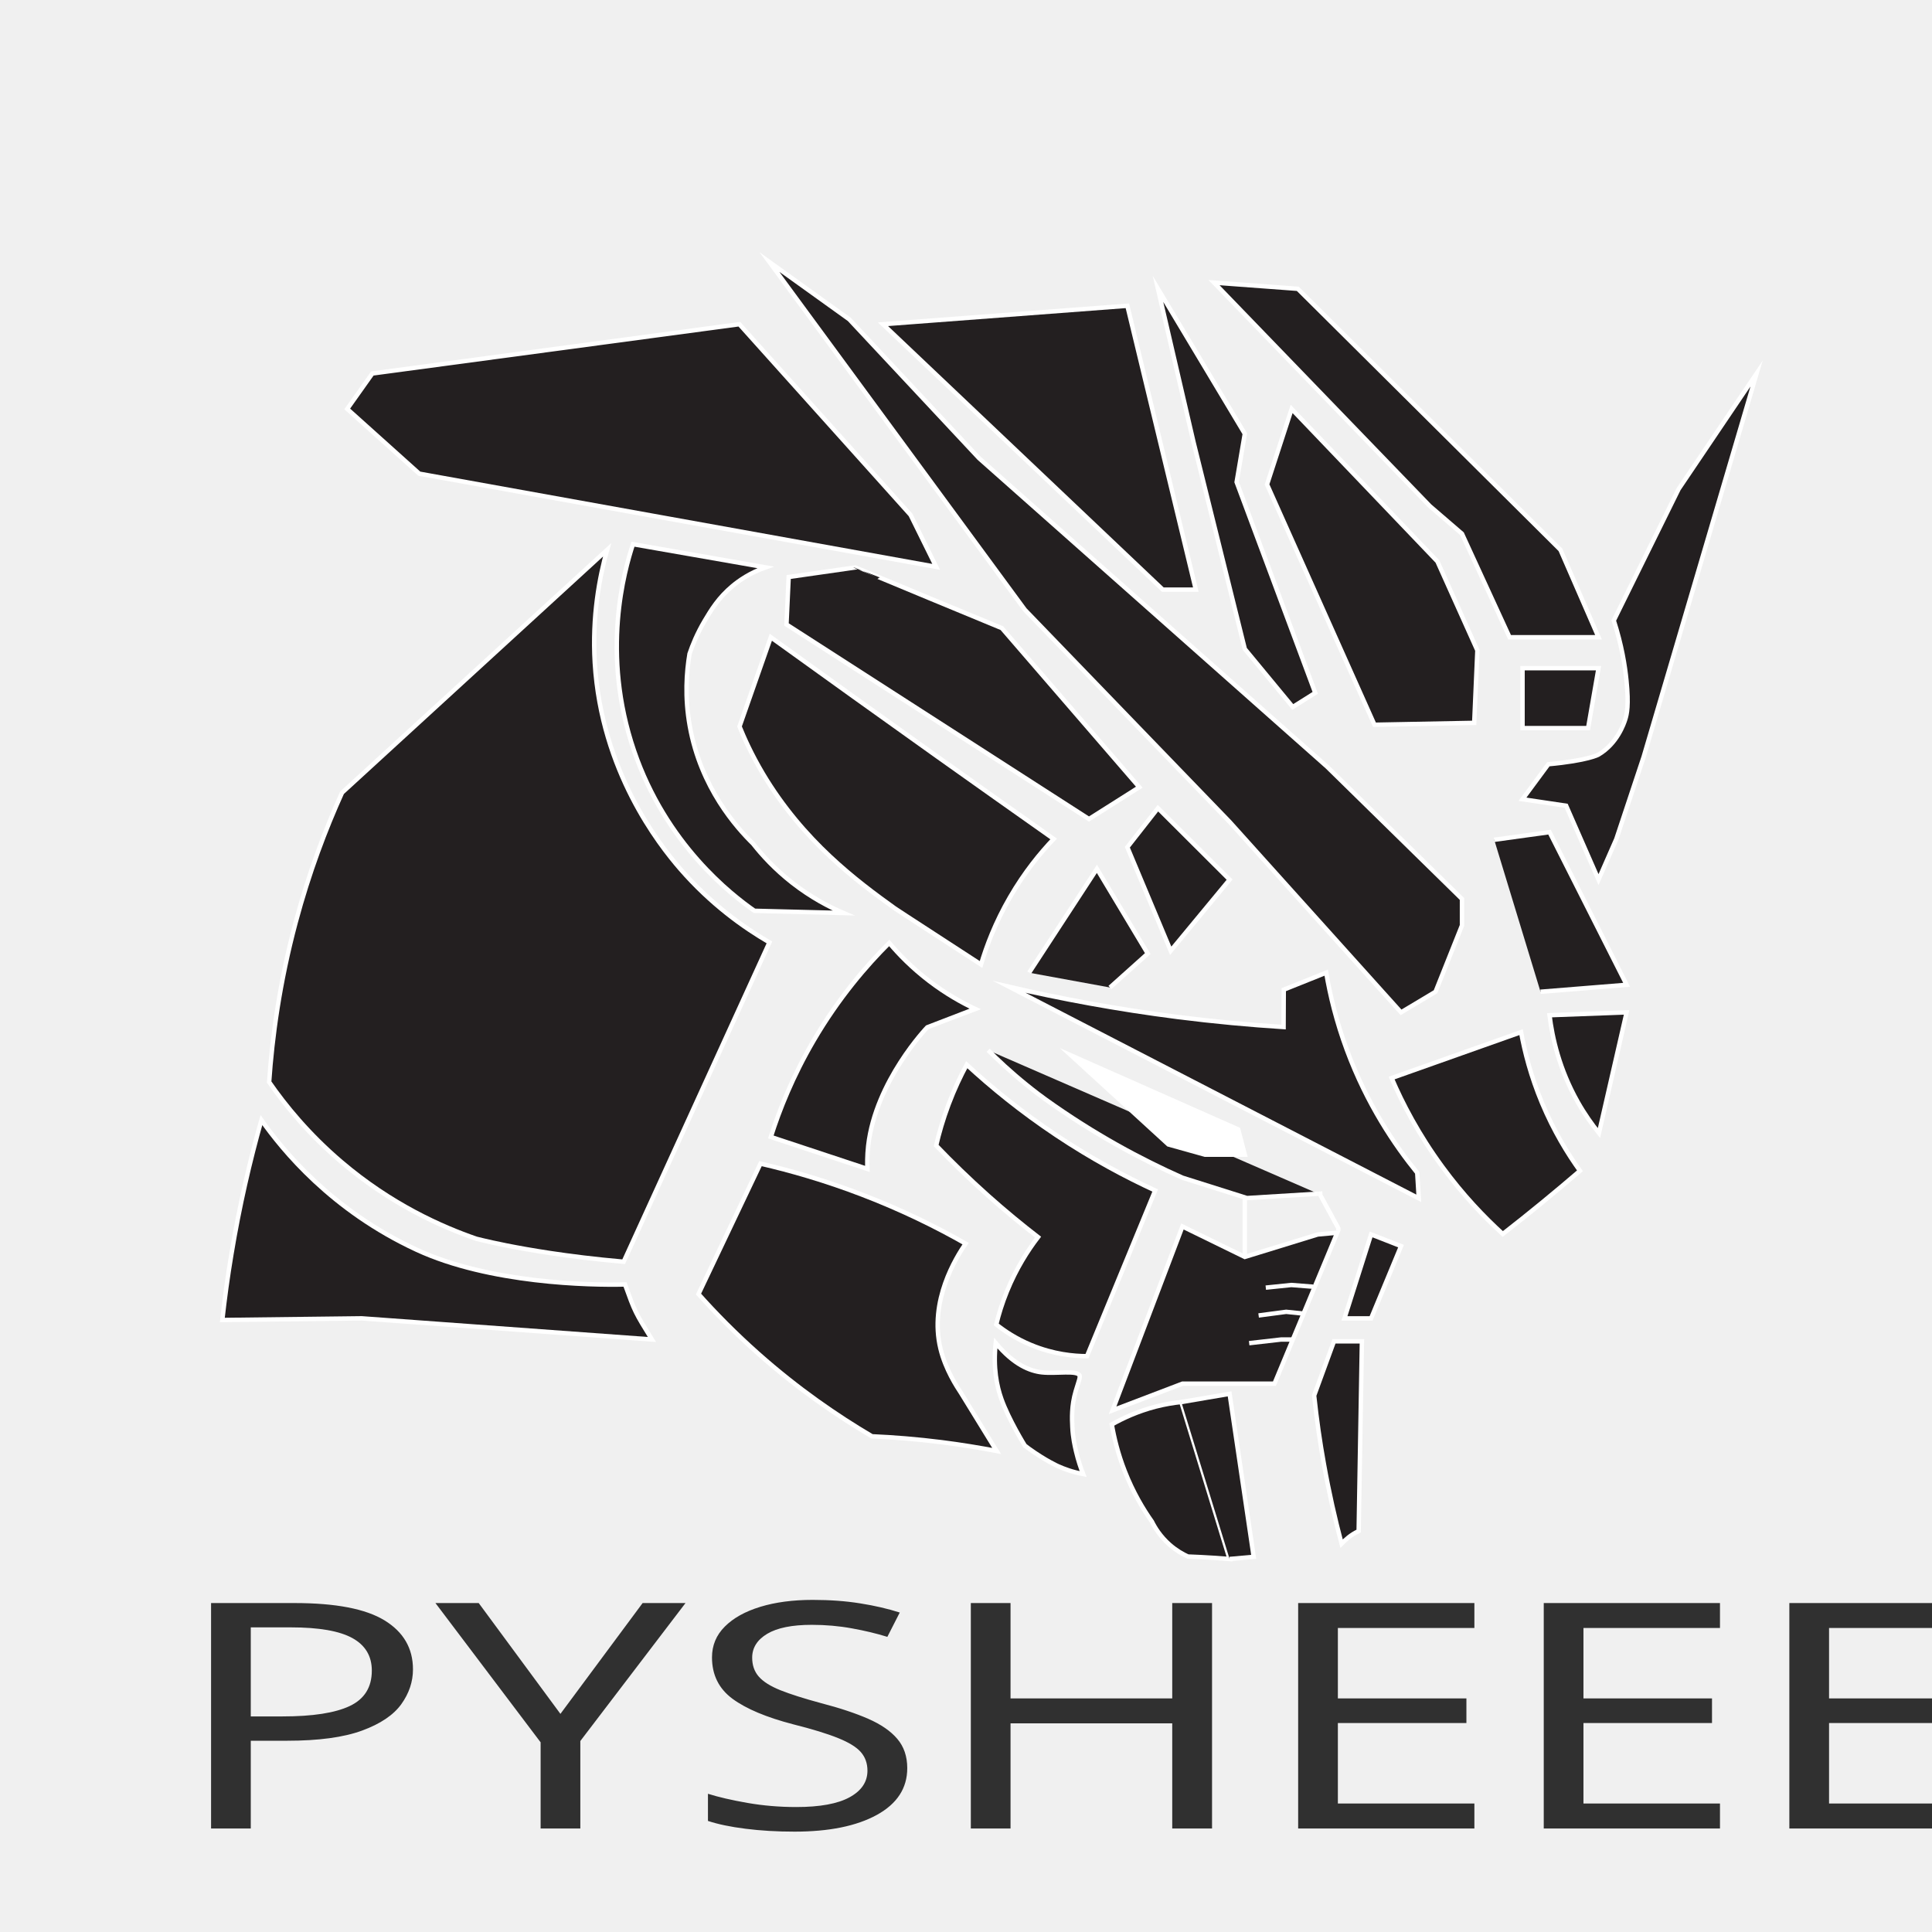
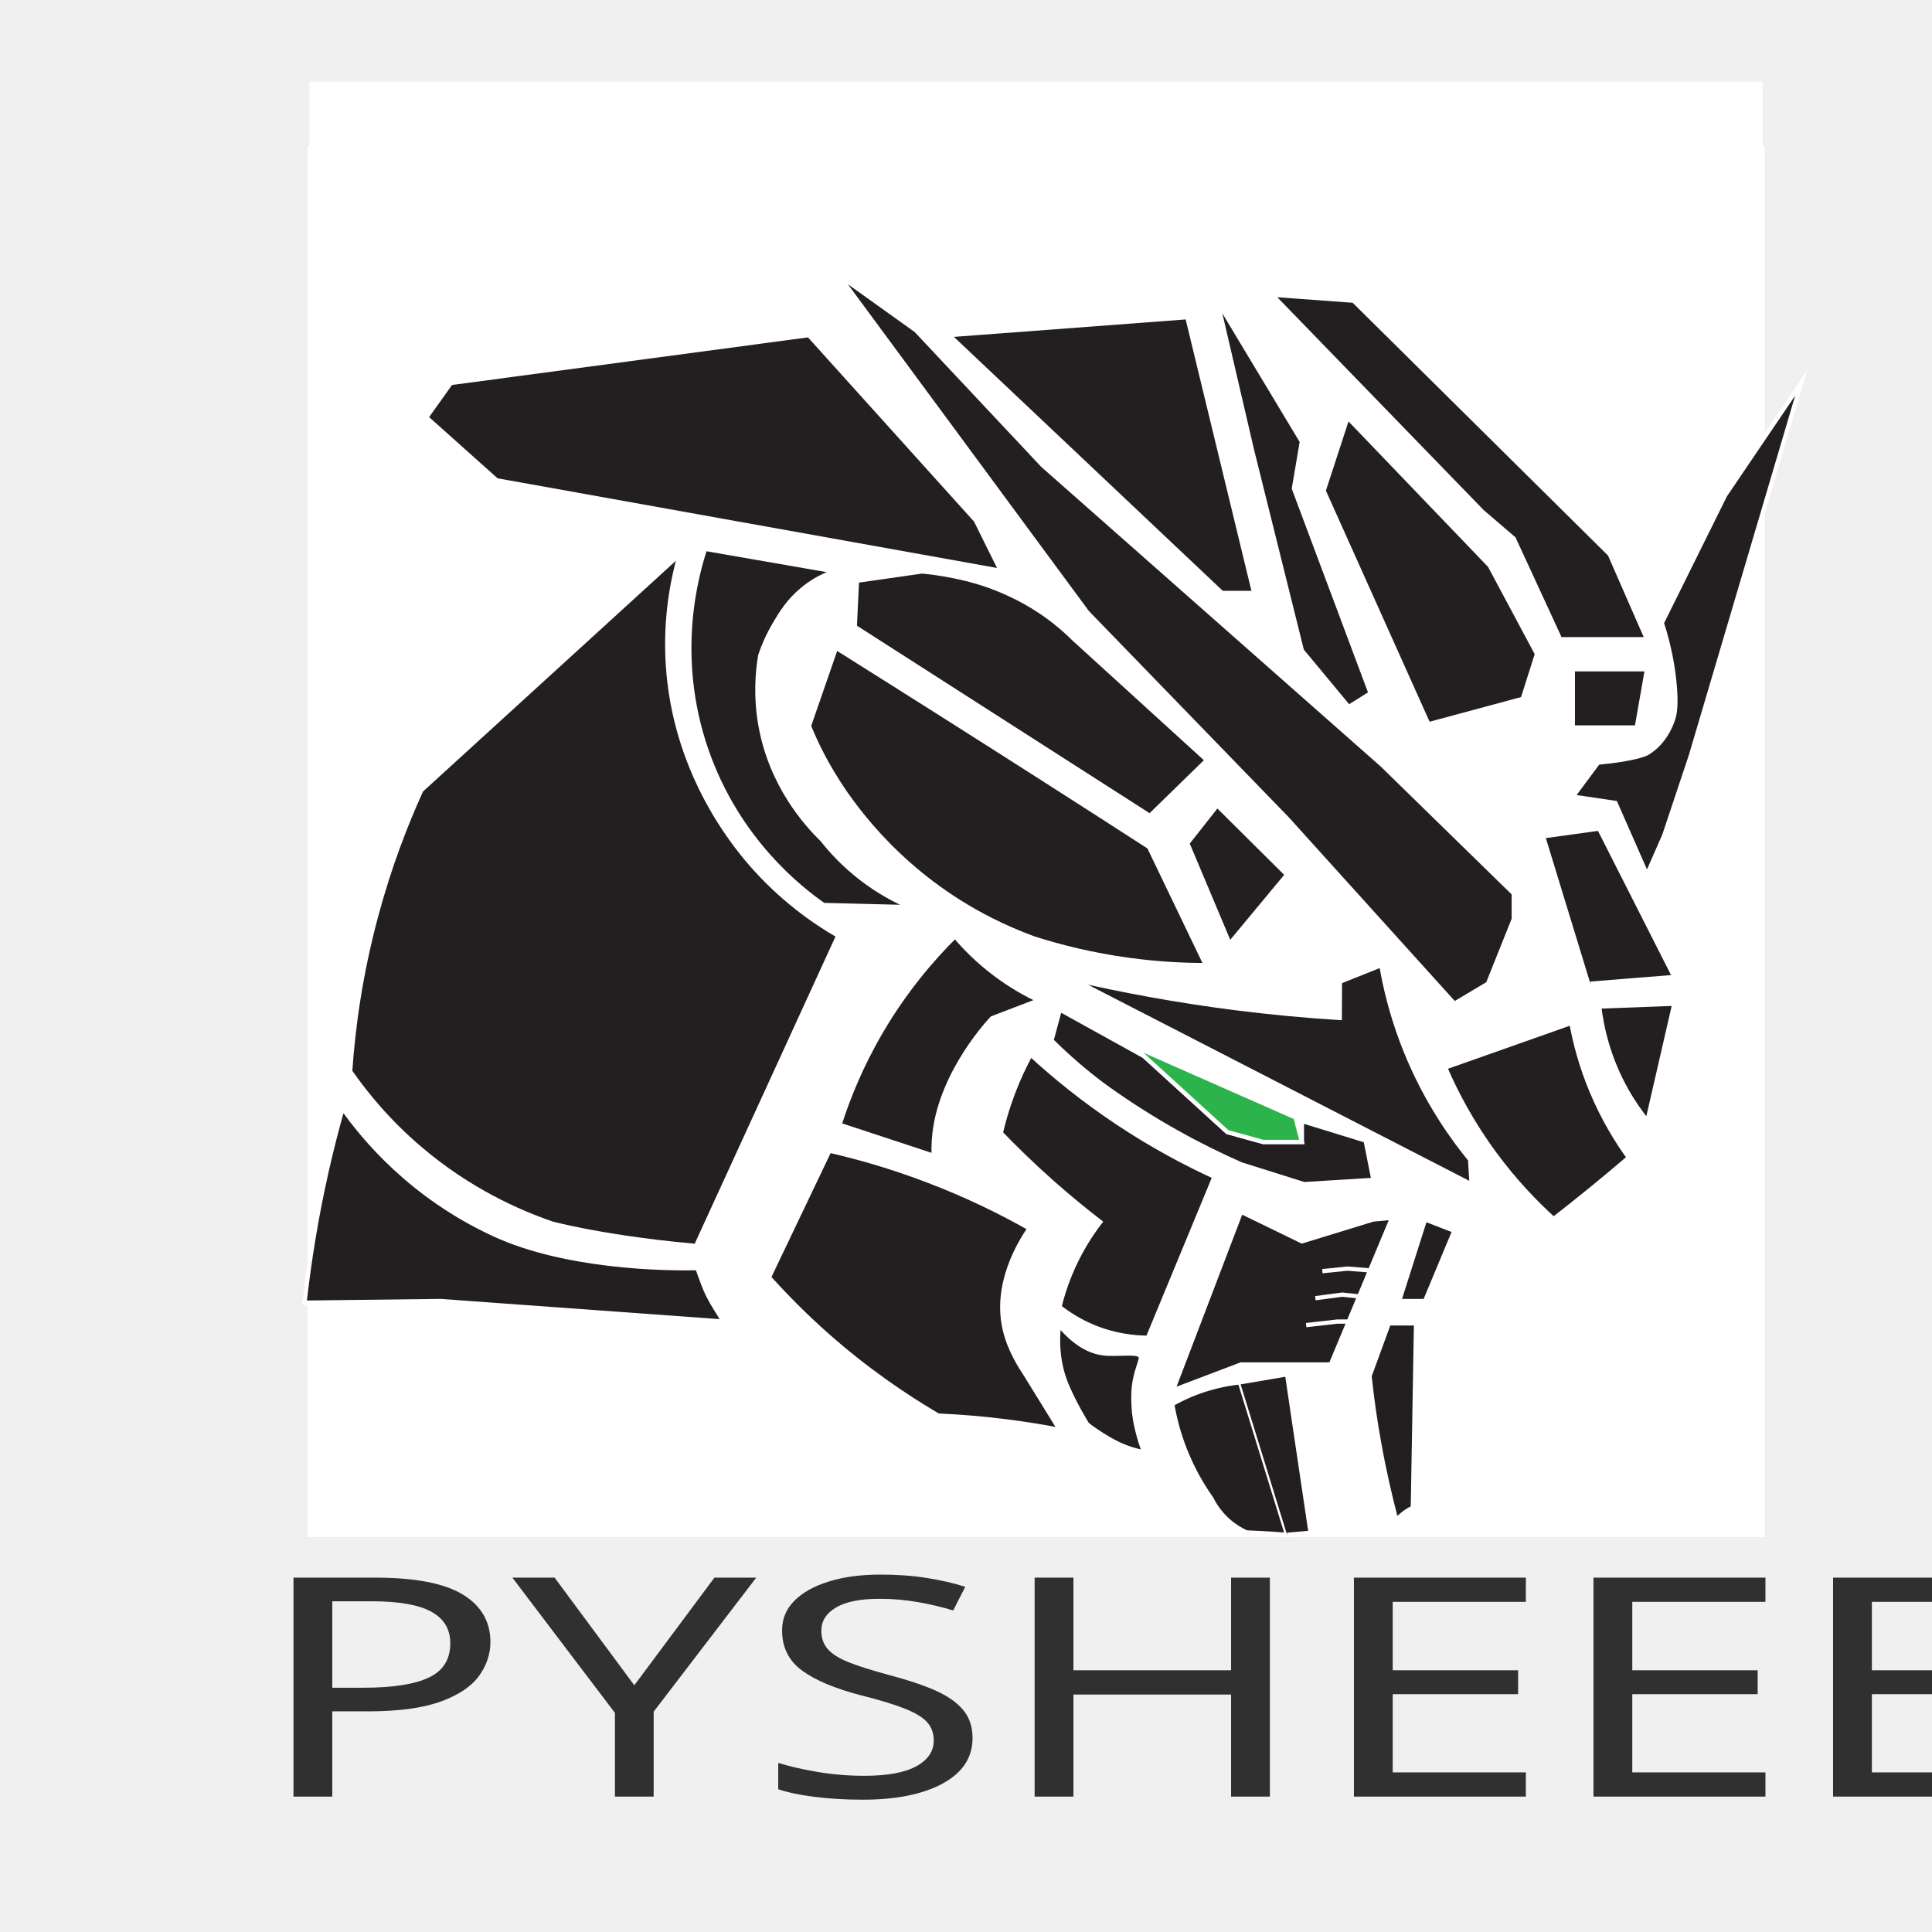
- <svg xmlns="http://www.w3.org/2000/svg" version="1.1" x="0px" y="0px" viewBox="0 0 439.37 439.37" style="enable-background:new 0 0 439.37 439.37;" xml:space="preserve">
+ <svg xmlns="http://www.w3.org/2000/svg" version="1.1" x="0px" y="0px" viewBox="0 0 453.54 453.54" style="enable-background:new 0 0 453.54 453.54;" xml:space="preserve">
  <style type="text/css">
- 	.st0{fill:#231F20;stroke:#FFFFFF;stroke-miterlimit:10;}
- 	.st1{fill:#FFFFFF;stroke:#FFFFFF;stroke-miterlimit:10;}
- 	.st2{opacity:0.8;}
- 	.st3{font-family:'MyriadPro-BoldCondIt';}
- 	.st4{font-size:71.79px;}
+ 	.st0{fill:#FFFFFF;stroke:#FFFFFF;stroke-miterlimit:10;}
+ 	.st1{fill:#FFFFFF;stroke:#000000;stroke-miterlimit:10;}
+ 	.st2{fill:#231F20;stroke:#FFFFFF;stroke-miterlimit:10;}
+ 	.st3{fill:#2CB34B;stroke:#FFFFFF;stroke-miterlimit:10;}
+ 	.st4{opacity:0.8;}
+ 	.st5{font-family:'MyriadPro-BoldCondIt';}
+ 	.st6{font-size:72px;}
</style>
  <g id="Layer_1">
-     <path class="st0" d="M138.07,125.04l-60.28,55.23c-3.71,8.19-7.49,18.07-10.55,29.5c-3.66,13.7-5.33,26.08-6.03,36.31   c3.69,5.33,8.99,11.83,16.37,18.12c11.45,9.77,22.98,14.84,30.76,17.52c0.39,0.1,0.96,0.24,1.65,0.4   c1.91,0.45,7.01,1.62,15.22,2.86c4.39,0.66,10,1.38,16.62,1.96l33.15-72.62c-5.94-3.45-13.35-8.74-20.28-16.72   c-4.85-5.59-17.93-22.23-19.44-46.86C134.63,140.19,136.3,131.32,138.07,125.04z" />
-     <path class="st0" d="M132.04,246.08" />
-     <path class="st0" d="M198.3,131.67" />
-     <path class="st0" d="M181.74,134.09" />
-     <path class="st0" d="M172.07,160.78" />
-     <path class="st0" d="M151.78,138.67" />
-     <path class="st0" d="M191.1,219.9" />
-     <path class="st0" d="M224.72,238.84c2.09,2.1,5.04,4.89,8.81,7.93c0,0,2.04,1.67,4.32,3.31c11.05,7.91,21.73,13.61,31.04,17.74   l14.69,4.64c5.4-0.33,10.79-0.66,16.19-0.99l0,0" />
-     <polygon class="st1" points="243.6,240.03 265.71,260.27 274.05,262.6 283.09,262.6 281.59,256.85  " />
-     <path class="st0" d="M219.85,242.13c-1.39,2.57-2.83,5.6-4.13,9.06c-1.27,3.38-2.17,6.52-2.82,9.32c3.54,3.69,7.47,7.52,11.81,11.4   c3.89,3.47,7.7,6.6,11.36,9.43c-2.32,3.03-4.95,7.13-7.07,12.33c-1.1,2.7-1.88,5.25-2.43,7.54c1.87,1.48,4.49,3.24,7.88,4.65   c5.15,2.15,9.78,2.55,12.74,2.56c5.17-12.56,10.35-25.12,15.52-37.68c-6.72-3.09-14.39-7.17-22.47-12.56   C232.08,252.74,225.32,247.18,219.85,242.13z" />
-     <path class="st0" d="M216.37,285.85" />
-     <path class="st0" d="M242.65,254.67" />
-     <polygon class="st0" points="268.91,278.92 283.09,285.85 299.68,280.74 304.11,280.34 289.83,314.67 268.91,314.67 253.02,320.73     " />
-     <path class="st0" d="M245.73,327.72" />
-     <path class="st0" d="M287.86,292.83c1.94-0.2,3.87-0.4,5.81-0.6c1.65,0.13,3.31,0.26,4.96,0.39" />
-     <polyline class="st0" points="286.23,299.16 292.5,298.33 296.45,298.74  " />
-     <polyline class="st0" points="284.08,305.46 291.34,304.63 294,304.63  " />
-     <path class="st0" d="M245.53,312.86c0.02,0.07,0.02,0.18,0.01,0.38c-0.04,0.52-0.29,1.04-0.9,3.12c-1,3.38-0.86,6.26-0.77,8.2   c0.12,2.41,0.54,4.21,0.84,5.51c0.49,2.08,1.09,3.83,1.62,5.16c-2.46-0.46-4.36-1.18-5.71-1.79c0,0-2.81-1.24-6.61-3.98   c-0.48-0.35-0.93-0.7-0.93-0.7c0,0-0.01,0-0.01,0c0,0-3.67-5.91-5.34-10.62c-1.03-2.9-1.91-7.08-1.29-12.72   c4.14,4.98,7.82,6.38,10.52,6.68C240.25,312.45,245.12,311.53,245.53,312.86z" />
-     <path class="st0" d="M252.85,323.95c0.51,3,1.39,6.65,2.95,10.64c1.89,4.82,4.18,8.64,6.17,11.45c0.66,1.34,1.89,3.37,4.02,5.25   c1.52,1.33,3.01,2.17,4.16,2.69c0.98,0.04,1.96,0.08,2.95,0.13c2.21,0.11,4.39,0.26,6.52,0.43c-3.66-11.9-7.31-23.8-10.97-35.7   c-1.77,0.19-3.75,0.51-5.88,1.06C258.69,320.97,255.36,322.52,252.85,323.95z" />
-     <polyline class="st0" points="279.63,354.54 285.11,354.05 279.63,316.98 268.66,318.85  " />
-     <path class="st0" d="M266.84,331.96" />
-     <path class="st0" d="M258.62,349" />
-     <path class="st0" d="M298.86,317.37c0.61,5.69,1.3,10.44,2.22,15.56c1.16,6.51,2.54,12.57,4.02,18.14   c0.96-0.96,1.92-1.92,3.88-2.88l0.74-43.15c-2.78,0-4.57,0-6.35,0C301.86,309.15,300.36,313.26,298.86,317.37z" />
-     <path class="st0" d="M326.46,333.03" />
-     <path class="st0" d="M332.48,329.5" />
-     <polygon class="st0" points="311.81,280.73 305.75,299.82 311.81,299.82 318.62,283.39  " />
-     <path class="st0" d="M229.52,224.42c11.64,2.7,24.4,5.09,38.2,6.85c8.42,1.07,16.49,1.81,24.19,2.3c0.01-2.83,0.03-5.67,0.04-8.5   c3.22-1.29,6.43-2.58,9.65-3.87c0.88,5.18,2.32,11.17,4.72,17.63c4.58,12.34,10.87,21.61,15.98,27.89c0.12,1.93,0.23,3.87,0.35,5.8   C291.61,256.49,260.56,240.45,229.52,224.42z" />
-     <path class="st0" d="M316.48,245.17c2.46,5.73,6.11,12.78,11.52,20.16c4.71,6.44,9.56,11.48,13.76,15.3   c2.93-2.28,5.9-4.65,8.9-7.11c2.97-2.43,5.85-4.86,8.65-7.26c-2.76-3.83-5.94-8.98-8.65-15.47c-2.53-6.07-3.94-11.61-4.74-16.06   C336.11,238.21,326.29,241.69,316.48,245.17z" />
-     <path class="st0" d="M352.39,230.88c5.84-0.22,11.69-0.44,17.53-0.65l-6.29,27.45c-1.6-1.98-3.26-4.32-4.8-7.04   C354.6,243.16,353.01,235.98,352.39,230.88z" />
-     <path class="st0" d="M366.7,271.11" />
-     <path class="st0" d="M362.76,278.26" />
-     <polyline class="st0" points="339.81,190.98 352.39,189.24 369.92,223.96 350.34,225.54  " />
-     <path class="st0" d="M59.45,254.73c4.75,6.72,15.86,20.5,35.35,29.51c16.5,7.62,39.32,8.08,47.34,7.87   c2.27,6.28,2.27,6.28,6.12,12.51l-66-4.81c-10.57,0.13-21.13,0.25-31.7,0.38c0.53-4.82,1.21-9.81,2.07-14.96   C54.46,274.18,56.83,263.99,59.45,254.73z" />
-     <path class="st0" d="M114.96,286.91" />
-     <polygon class="st0" points="174.99,59.6 233.07,138.67 279.63,186.9 318.62,230.23 326.46,225.54 332.48,210.45 332.48,204.44    301.81,174.37 222.65,104.2 193.14,72.63  " />
-     <polygon class="st0" points="263.34,65.68 271.45,100.64 283.09,147.58 294,160.78 299.11,157.57 281.23,109.63 283.09,98.64  " />
-     <path class="st0" d="M293.74,93c11.05,11.56,22.1,23.12,33.15,34.68c3.03,6.74,6.06,13.49,9.09,20.23   c-0.24,5.49-0.48,10.99-0.72,16.48c-7.56,0.14-15.12,0.29-22.68,0.43c-8.14-18.22-16.28-36.44-24.43-54.65   C290.02,104.45,291.88,98.72,293.74,93z" />
-     <polygon class="st0" points="276.09,64.27 325.15,115.07 332.48,121.38 343.3,144.92 363.53,144.92 354.87,125.04 295.14,65.68     " />
-     <path class="st0" d="M367,141.11c4.92-9.96,9.83-19.93,14.75-29.89c5.91-8.76,11.82-17.52,17.73-26.28   c-8.56,29.05-17.12,58.11-25.68,87.16c-2.07,6.24-4.14,12.47-6.22,18.71c-1.35,3.08-2.7,6.15-4.05,9.23l0,0   c0,0-7.36-16.8-7.36-16.8l0,0c0,0-9.93-1.48-9.93-1.48l0,0c0,0,5.88-7.96,5.88-7.96l0,0c9.09-0.84,11.38-2.18,11.38-2.18   c4.3-2.51,5.82-7.11,6.09-7.95c0.42-1.28,0.86-3.32,0.3-8.88C369.56,151.42,368.81,146.69,367,141.11z" />
-     <path class="st0" d="M374.93,183.79" />
-     <path class="st0" d="M382.84,171.61" />
-     <polygon class="st0" points="346.25,151.96 363.53,151.96 361.16,165.58 346.25,165.58  " />
-     <path class="st0" d="M172.95,264.63c-4.7,9.89-9.4,19.77-14.1,29.66c3.9,4.37,8.42,8.97,13.63,13.59   c9.08,8.05,17.99,14.15,25.82,18.76c4.96,0.22,10.27,0.64,15.9,1.35c4.39,0.56,8.55,1.24,12.46,1.99   c-5.25-8.53-8.07-13.12-8.07-13.12c-1-1.52-3.57-5.42-4.71-10.14c-2.63-10.86,3.56-20.76,5.72-23.9   c-6.55-3.73-14.4-7.63-23.5-11.12C187.69,268.47,179.86,266.22,172.95,264.63z" />
-     <path class="st0" d="M200.8,301.02" />
-     <path class="st0" d="M201.48,305.4" />
-     <path class="st0" d="M225.64,316.86" />
-     <path class="st0" d="M175.3,258.56c1.97-6.19,4.99-13.79,9.73-21.9c5.71-9.76,12.03-17.08,17.2-22.22   c2.16,2.57,5.13,5.63,9.02,8.61c3.84,2.94,7.5,4.98,10.5,6.39c-0.03,0.01-7.92,3.05-7.95,3.06c0,0-2.93,1.13-2.93,1.13   c0,0-11.74,12.18-13.43,26.96c-0.26,2.32-0.22,4.21-0.18,5.24C189.95,263.4,182.62,260.98,175.3,258.56z" />
-     <path class="st0" d="M214.66,219.78" />
-     <path class="st0" d="M223.09,219.34" />
-     <path class="st0" d="M175.3,144.92c12.51,9.02,25.11,18.05,37.8,27.09c8.86,6.3,17.7,12.56,26.52,18.78   c-3.01,3.15-6.63,7.54-9.94,13.26c-3.33,5.75-5.34,11.1-6.58,15.29l0,0c-19.02-12.34-19.64-12.79-19.64-12.79   c-8.5-6.11-20.78-15.19-29.97-30.62c-2.63-4.43-4.33-8.28-5.31-10.71C170.55,158.45,172.92,151.68,175.3,144.92z" />
-     <path class="st0" d="M95.35,107.72c-5.46-4.91-10.93-9.81-16.39-14.72l5.72-8.06l83.46-11.21l38.94,43.38l5.82,11.8   C173.72,121.85,134.53,114.78,95.35,107.72z" />
-     <path class="st0" d="M157.13,129.03" />
-     <path class="st0" d="M143.95,123.76c-1.95,5.92-7.34,24.8,0.25,46.99c7.3,21.33,22.18,32.75,27.37,36.38   c6.76,0.17,13.51,0.34,20.27,0.51c-3.2-1.36-7.34-3.5-11.66-6.87c-3.97-3.1-6.88-6.3-8.93-8.91c-3.67-3.6-11.87-12.65-14.38-26.71   c-1.19-6.62-0.75-12.36-0.06-16.46c0.67-1.98,1.74-4.64,3.48-7.57c1.4-2.35,3.09-5.18,6.28-7.84c1.5-1.25,3.98-3,7.53-4.25   C164.05,127.27,154,125.52,143.95,123.76z" />
-     <polygon class="st0" points="200.8,73.74 256.38,69.54 271.95,134.09 264.44,134.09  " />
-     <path class="st0" d="M227.9,142.92L227.9,142.92c0,0,10.71,12.4,31.19,36.1l0,0c-3.81,2.41-7.63,4.82-11.44,7.24   c-22.93-14.75-45.86-29.5-68.79-44.25c0.17-3.6,0.34-7.2,0.5-10.79c9.22-1.32,15.15-2.17,15.15-2.17c0,0,0,0,0,0   C194.51,129.01,227.89,142.92,227.9,142.92z" />
-     <path class="st0" d="M154.83,147.87" />
-     <path class="st0" d="M97.6,131.7" />
-     <polygon class="st0" points="256.38,192.67 263.34,183.79 279.63,200.04 266.24,216.22  " />
-     <path class="st0" d="M222.73,209.18" />
-     <line class="st0" x1="283.09" y1="272.47" x2="283.09" y2="285.85" />
-     <path class="st0" d="M414.66,312.32" />
-     <path class="st0" d="M302.6,277.71" />
-     <path class="st0" d="M304.31,280.08" />
-     <path class="st0" d="M300.21,270.95c0.02,0.28,0.03,0.56,0.05,0.83c1.36,2.5,2.72,5.01,4.08,7.51c0.02,0.17,0.03,0.34,0.05,0.51" />
-     <path class="st0" d="M249.46,197.59" />
-     <path class="st0" d="M234.04,221.21l15.42-23.62c3.85,6.42,7.71,12.85,11.56,19.27c-2.87,2.57-5.73,5.14-8.6,7.71" />
+     <rect x="73.14" y="19.66" class="st0" width="340.16" height="340.16" />
+     <rect x="72.65" y="34.87" class="st0" width="341.13" height="325.43" />
+     <path class="st1" d="M-130.37-128.64" />
+     <path class="st2" d="M159.59,130.12l-60.7,55.39c-3.74,8.21-7.55,18.12-10.62,29.59c-3.69,13.74-5.37,26.15-6.07,36.42   c3.72,5.35,9.06,11.86,16.49,18.17c11.53,9.8,23.14,14.88,30.98,17.57c0.39,0.1,0.97,0.24,1.66,0.4c1.93,0.45,7.06,1.63,15.33,2.86   c4.42,0.66,10.06,1.39,16.73,1.97l33.38-72.83c-5.98-3.46-13.44-8.77-20.42-16.76c-4.89-5.61-18.05-22.29-19.57-46.99   C156.13,145.32,157.81,136.42,159.59,130.12z" />
+     <path class="st2" d="M153.52,251.52" />
+     <path class="st2" d="M220.25,136.77" />
+     <path class="st2" d="M203.57,139.2" />
+     <path class="st2" d="M193.83,165.97" />
+     <path class="st2" d="M173.4,143.79" />
+     <path class="st2" d="M213,225.26" />
+     <path class="st2" d="M246.84,244.26c2.1,2.1,5.08,4.9,8.87,7.95c0,0,2.05,1.68,4.35,3.32c11.13,7.94,21.88,13.65,31.26,17.79   l14.8,4.66c5.43-0.33,10.87-0.67,16.3-1c-0.61-3.08-1.23-6.15-1.84-9.23l-14.96-4.6v4.93h-9.1l-8.4-2.33l-19.52-17.79l-19.8-10.95   L246.84,244.26z" />
+     <polygon class="st3" points="265.86,245.45 288.13,265.75 296.53,268.08 305.62,268.08 304.12,262.32  " />
+     <path class="st2" d="M241.94,247.55c-1.4,2.58-2.84,5.61-4.16,9.08c-1.28,3.39-2.19,6.54-2.84,9.35c3.56,3.7,7.52,7.54,11.9,11.43   c3.92,3.48,7.75,6.62,11.44,9.46c-2.33,3.04-4.99,7.15-7.12,12.37c-1.11,2.71-1.89,5.26-2.45,7.56c1.88,1.49,4.52,3.25,7.93,4.67   c5.19,2.15,9.85,2.56,12.83,2.57c5.21-12.6,10.42-25.19,15.63-37.79c-6.76-3.1-14.49-7.19-22.63-12.6   C254.26,258.2,247.45,252.62,241.94,247.55z" />
+     <path class="st2" d="M238.44,291.41" />
+     <path class="st2" d="M264.9,260.13" />
+     <polygon class="st2" points="291.34,284.46 305.62,291.41 322.33,286.28 326.79,285.87 312.41,320.31 291.34,320.31 275.34,326.38     " />
+     <path class="st2" d="M268,333.39" />
+     <path class="st2" d="M310.43,298.41c1.95-0.2,3.9-0.4,5.85-0.6c1.66,0.13,3.33,0.26,4.99,0.39" />
+     <polyline class="st2" points="308.78,304.75 315.1,303.92 319.08,304.34  " />
+     <polyline class="st2" points="306.62,311.07 313.93,310.24 316.61,310.24  " />
+     <path class="st2" d="M267.8,318.49c0.02,0.07,0.02,0.18,0.01,0.38c-0.04,0.52-0.29,1.04-0.91,3.13c-1.01,3.39-0.87,6.28-0.77,8.22   c0.12,2.41,0.55,4.22,0.85,5.52c0.49,2.09,1.1,3.84,1.63,5.18c-2.48-0.46-4.39-1.18-5.75-1.8c0,0-2.83-1.25-6.65-3.99   c-0.49-0.35-0.94-0.7-0.94-0.7c0,0-0.01,0-0.01,0c0,0-3.7-5.93-5.38-10.65c-1.03-2.91-1.92-7.1-1.3-12.76   c4.17,4.99,7.88,6.4,10.6,6.7C262.49,318.08,267.39,317.16,267.8,318.49z" />
+     <path class="st2" d="M275.18,329.62c0.51,3.01,1.4,6.67,2.97,10.67c1.9,4.83,4.21,8.66,6.21,11.48c0.67,1.34,1.9,3.38,4.05,5.27   c1.53,1.34,3.04,2.18,4.19,2.7c0.98,0.04,1.97,0.08,2.97,0.14c2.23,0.12,4.42,0.26,6.56,0.43c-3.68-11.93-7.36-23.87-11.05-35.8   c-1.78,0.19-3.77,0.51-5.92,1.07C281.05,326.63,277.7,328.18,275.18,329.62z" />
+     <polyline class="st2" points="302.14,360.3 307.66,359.81 302.14,322.62 291.09,324.5  " />
+     <path class="st2" d="M289.26,337.65" />
+     <path class="st2" d="M280.98,354.74" />
+     <path class="st2" d="M321.5,323.02c0.61,5.71,1.31,10.47,2.23,15.61c1.17,6.53,2.56,12.61,4.04,18.2c0.97-0.96,1.93-1.93,3.9-2.89   l0.75-43.27c-2.8,0-4.6,0-6.4,0C324.52,314.78,323.01,318.9,321.5,323.02z" />
+     <path class="st2" d="M349.3,338.72" />
+     <path class="st2" d="M355.36,335.18" />
+     <polygon class="st2" points="334.54,286.27 328.45,305.42 334.54,305.42 341.41,288.93  " />
+     <path class="st2" d="M251.68,229.8c11.72,2.71,24.57,5.11,38.47,6.87c8.47,1.07,16.61,1.82,24.36,2.3   c0.01-2.84,0.03-5.68,0.04-8.52c3.24-1.29,6.48-2.58,9.72-3.88c0.89,5.2,2.34,11.21,4.75,17.68c4.61,12.38,10.95,21.67,16.09,27.97   c0.12,1.94,0.23,3.88,0.35,5.82C314.2,261.95,282.94,245.88,251.68,229.8z" />
+     <path class="st2" d="M339.25,250.6c2.48,5.75,6.15,12.82,11.6,20.22c4.75,6.46,9.63,11.51,13.85,15.34   c2.95-2.29,5.94-4.66,8.96-7.13c2.99-2.44,5.89-4.87,8.71-7.28c-2.78-3.84-5.98-9.01-8.71-15.51c-2.55-6.09-3.96-11.64-4.77-16.11   C359.01,243.63,349.13,247.11,339.25,250.6z" />
+     <path class="st2" d="M375.41,236.28c5.88-0.22,11.77-0.44,17.65-0.65l-6.33,27.53c-1.61-1.99-3.28-4.33-4.83-7.07   C377.63,248.59,376.04,241.39,375.41,236.28z" />
+     <path class="st2" d="M389.82,276.62" />
+     <path class="st2" d="M385.85,283.79" />
+     <polyline class="st2" points="362.74,196.26 375.41,194.51 393.06,229.34 373.35,230.92  " />
+     <path class="st2" d="M80.43,260.19c4.78,6.74,15.97,20.56,35.6,29.6c16.61,7.65,39.59,8.1,47.67,7.9c2.28,6.3,2.28,6.3,6.17,12.55   l-66.46-4.82c-10.64,0.13-21.28,0.25-31.92,0.38c0.54-4.83,1.22-9.84,2.08-15.01C75.4,279.7,77.79,269.48,80.43,260.19z" />
+     <path class="st2" d="M136.32,292.47" />
+     <polygon class="st2" points="196.77,64.49 255.26,143.79 302.14,192.16 341.41,235.62 349.3,230.92 355.36,215.78 355.36,209.75    324.48,179.59 244.77,109.23 215.05,77.56  " />
+     <polygon class="st2" points="285.74,70.59 293.9,105.65 305.62,152.73 316.61,165.97 321.75,162.75 303.75,114.67 305.62,103.65     " />
+     <path class="st2" d="M316.35,97.99c11.13,11.6,22.25,23.19,33.38,34.79l11.08,20.73l-3.35,10.54c-7.38,1.99-14.76,3.98-22.14,5.97   c-8.2-18.27-16.4-36.54-24.6-54.81C312.6,109.47,314.48,103.73,316.35,97.99z" />
+     <polygon class="st2" points="298.57,69.18 347.98,120.13 355.36,126.45 366.25,150.06 386.63,150.06 377.9,130.12 317.76,70.59     " />
+     <path class="st2" d="M390.11,146.24c4.95-9.99,9.9-19.99,14.86-29.98c5.95-8.78,11.9-17.57,17.85-26.35   c-8.62,29.14-17.24,58.28-25.86,87.41c-2.09,6.25-4.17,12.51-6.26,18.76c-1.36,3.09-2.72,6.17-4.07,9.26l0,0   c0,0-7.41-16.85-7.41-16.85l0,0c0,0-10-1.48-10-1.48l0,0c0,0,5.92-7.98,5.92-7.98l0,0c9.15-0.85,11.46-2.19,11.46-2.19   c4.33-2.51,5.86-7.13,6.14-7.98c0.42-1.28,0.87-3.33,0.3-8.91C392.69,156.58,391.94,151.84,390.11,146.24z" />
+     <path class="st2" d="M398.1,189.05" />
+     <path class="st2" d="M406.07,176.83" />
+     <polygon class="st2" points="369.22,157.12 386.63,157.12 384.23,170.78 369.22,170.78  " />
+     <path class="st2" d="M194.71,270.12c-4.73,9.91-9.46,19.83-14.2,29.74c3.93,4.38,8.48,9,13.72,13.63   c9.14,8.07,18.11,14.19,26,18.82c4.99,0.22,10.35,0.64,16.01,1.36c4.42,0.56,8.61,1.24,12.55,2c-5.28-8.56-8.12-13.16-8.12-13.16   c-1.01-1.53-3.59-5.43-4.74-10.17c-2.65-10.89,3.59-20.82,5.76-23.97c-6.6-3.74-14.5-7.65-23.66-11.15   C209.56,273.97,201.68,271.72,194.71,270.12z" />
+     <path class="st2" d="M222.77,306.62" />
+     <path class="st2" d="M223.44,311.01" />
+     <path class="st2" d="M247.78,322.51" />
+     <path class="st2" d="M197.08,264.04c1.98-6.2,5.02-13.83,9.8-21.97c5.75-9.79,12.12-17.13,17.32-22.28   c2.18,2.58,5.16,5.65,9.09,8.64c3.86,2.95,7.55,4.99,10.57,6.4c-0.03,0.01-7.97,3.06-8.01,3.07c0,0-2.95,1.13-2.95,1.13   c0,0-11.82,12.21-13.52,27.04c-0.27,2.33-0.23,4.22-0.18,5.26C211.83,268.89,204.46,266.46,197.08,264.04z" />
+     <path class="st2" d="M236.72,225.14" />
+     <path class="st2" d="M245.21,224.7" />
+     <path class="st2" d="M196.26,152.06c16.72,10.5,33.5,21.12,50.32,31.88c7.76,4.96,15.48,9.92,23.17,14.89   c4.44,9.24,8.88,18.48,13.32,27.73l0,0l0,0c-4.59,0-10.88-0.22-18.29-1.25c-8.47-1.17-15.87-3.03-22.03-4.99   c-7.51-2.75-13.31-5.94-17.33-8.45c-18.21-11.38-27.38-26.03-30.18-30.71c-2.65-4.44-4.36-8.3-5.34-10.74   C192.03,164.3,194.14,158.18,196.26,152.06z" />
+     <path class="st2" d="M116.58,112.75c-5.5-4.92-11.01-9.84-16.51-14.76l5.76-8.08l84.04-11.24l39.21,43.5l5.86,11.83   C195.49,126.92,156.03,119.84,116.58,112.75z" />
+     <path class="st2" d="M178.78,134.12" />
+     <path class="st2" d="M165.52,128.84c-1.96,5.93-7.39,24.88,0.26,47.12c7.36,21.39,22.34,32.85,27.56,36.49   c6.8,0.17,13.61,0.34,20.41,0.51c-3.22-1.37-7.4-3.51-11.74-6.89c-4-3.11-6.93-6.32-8.99-8.93c-3.7-3.61-11.95-12.69-14.48-26.79   c-1.19-6.64-0.76-12.39-0.06-16.51c0.67-1.98,1.75-4.66,3.51-7.59c1.41-2.35,3.11-5.19,6.33-7.86c1.51-1.26,4-3.01,7.58-4.27   C185.76,132.36,175.64,130.6,165.52,128.84z" />
+     <polygon class="st2" points="222.77,78.67 278.72,74.46 294.41,139.2 286.85,139.2  " />
+     <path class="st2" d="M244.27,143.58c3.38,2.27,5.99,4.58,7.9,6.48l31.17,28.39l-13.41,13.08c-23.09-14.79-46.18-29.59-69.27-44.38   c0.17-3.61,0.34-7.22,0.51-10.82c9.29-1.33,15.25-2.18,15.25-2.18l0,0c0,0,8.44,0.61,16.47,3.63   C238.69,139.95,242.73,142.55,244.27,143.58z" />
+     <path class="st2" d="M176.47,153.02" />
+     <path class="st2" d="M118.84,136.8" />
+     <polygon class="st2" points="278.72,197.95 285.74,189.05 302.14,205.34 288.66,221.57  " />
+     <path class="st2" d="M244.84,214.51" />
+     <line class="st2" x1="305.62" y1="277.98" x2="305.62" y2="291.41" />
+     <path class="st2" d="M438.1,317.95" />
+     <path class="st2" d="M325.26,283.24" />
+     <path class="st2" d="M326.99,285.62" />
+     <path class="st2" d="M322.87,276.46c0.02,0.28,0.03,0.56,0.05,0.84c1.37,2.51,2.74,5.02,4.11,7.54c0.02,0.17,0.03,0.34,0.05,0.51" />
+     <path class="st2" d="M445.01,163.37" />
+     <path class="st2" d="M370.97,295.83" />
+     <path class="st2" d="M305.62,263.15" />
  </g>
  <g id="Layer_2">
-     <text transform="matrix(1.3993 0 0 1 38.2506 415.8268)" class="st2 st3 st4">PYSHEEET</text>
-     <path d="M354.77,377.01" />
+     <text transform="matrix(1.4049 0 0 1 59.0826 421.7605)" class="st4 st5 st6">PYSHEEET</text>
+     <path d="M377.8,382.84" />
  </g>
</svg>
